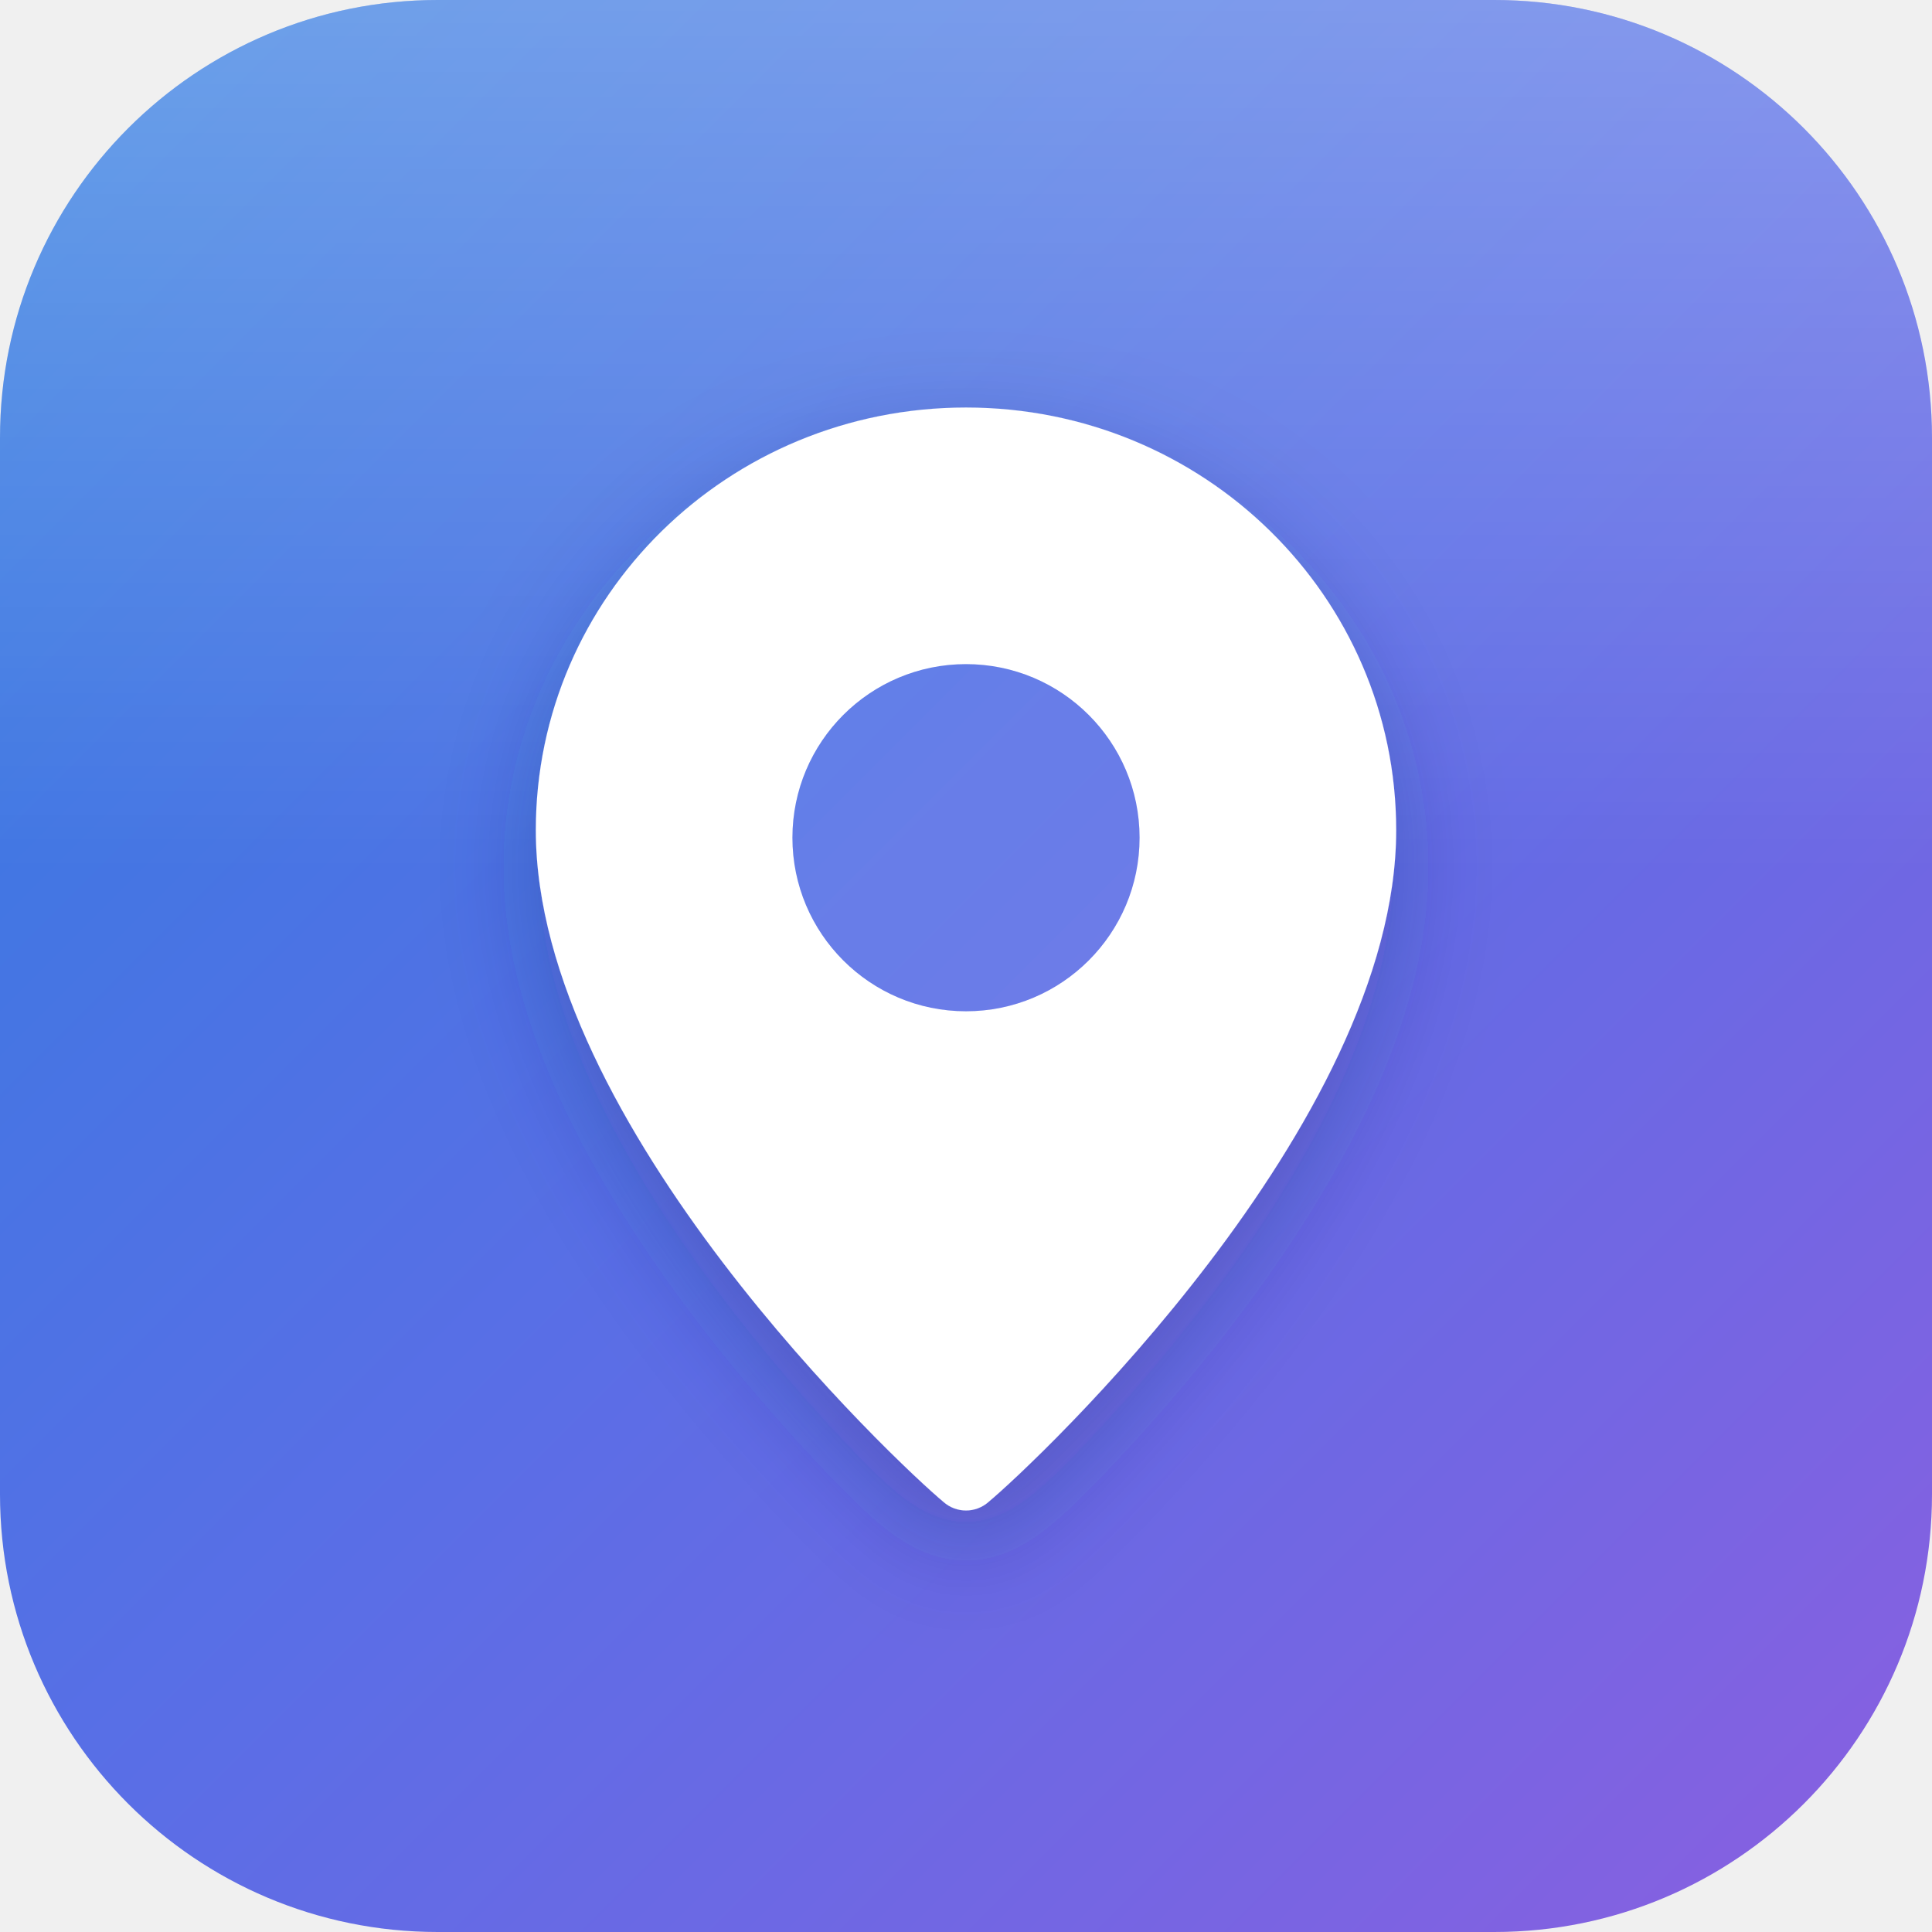
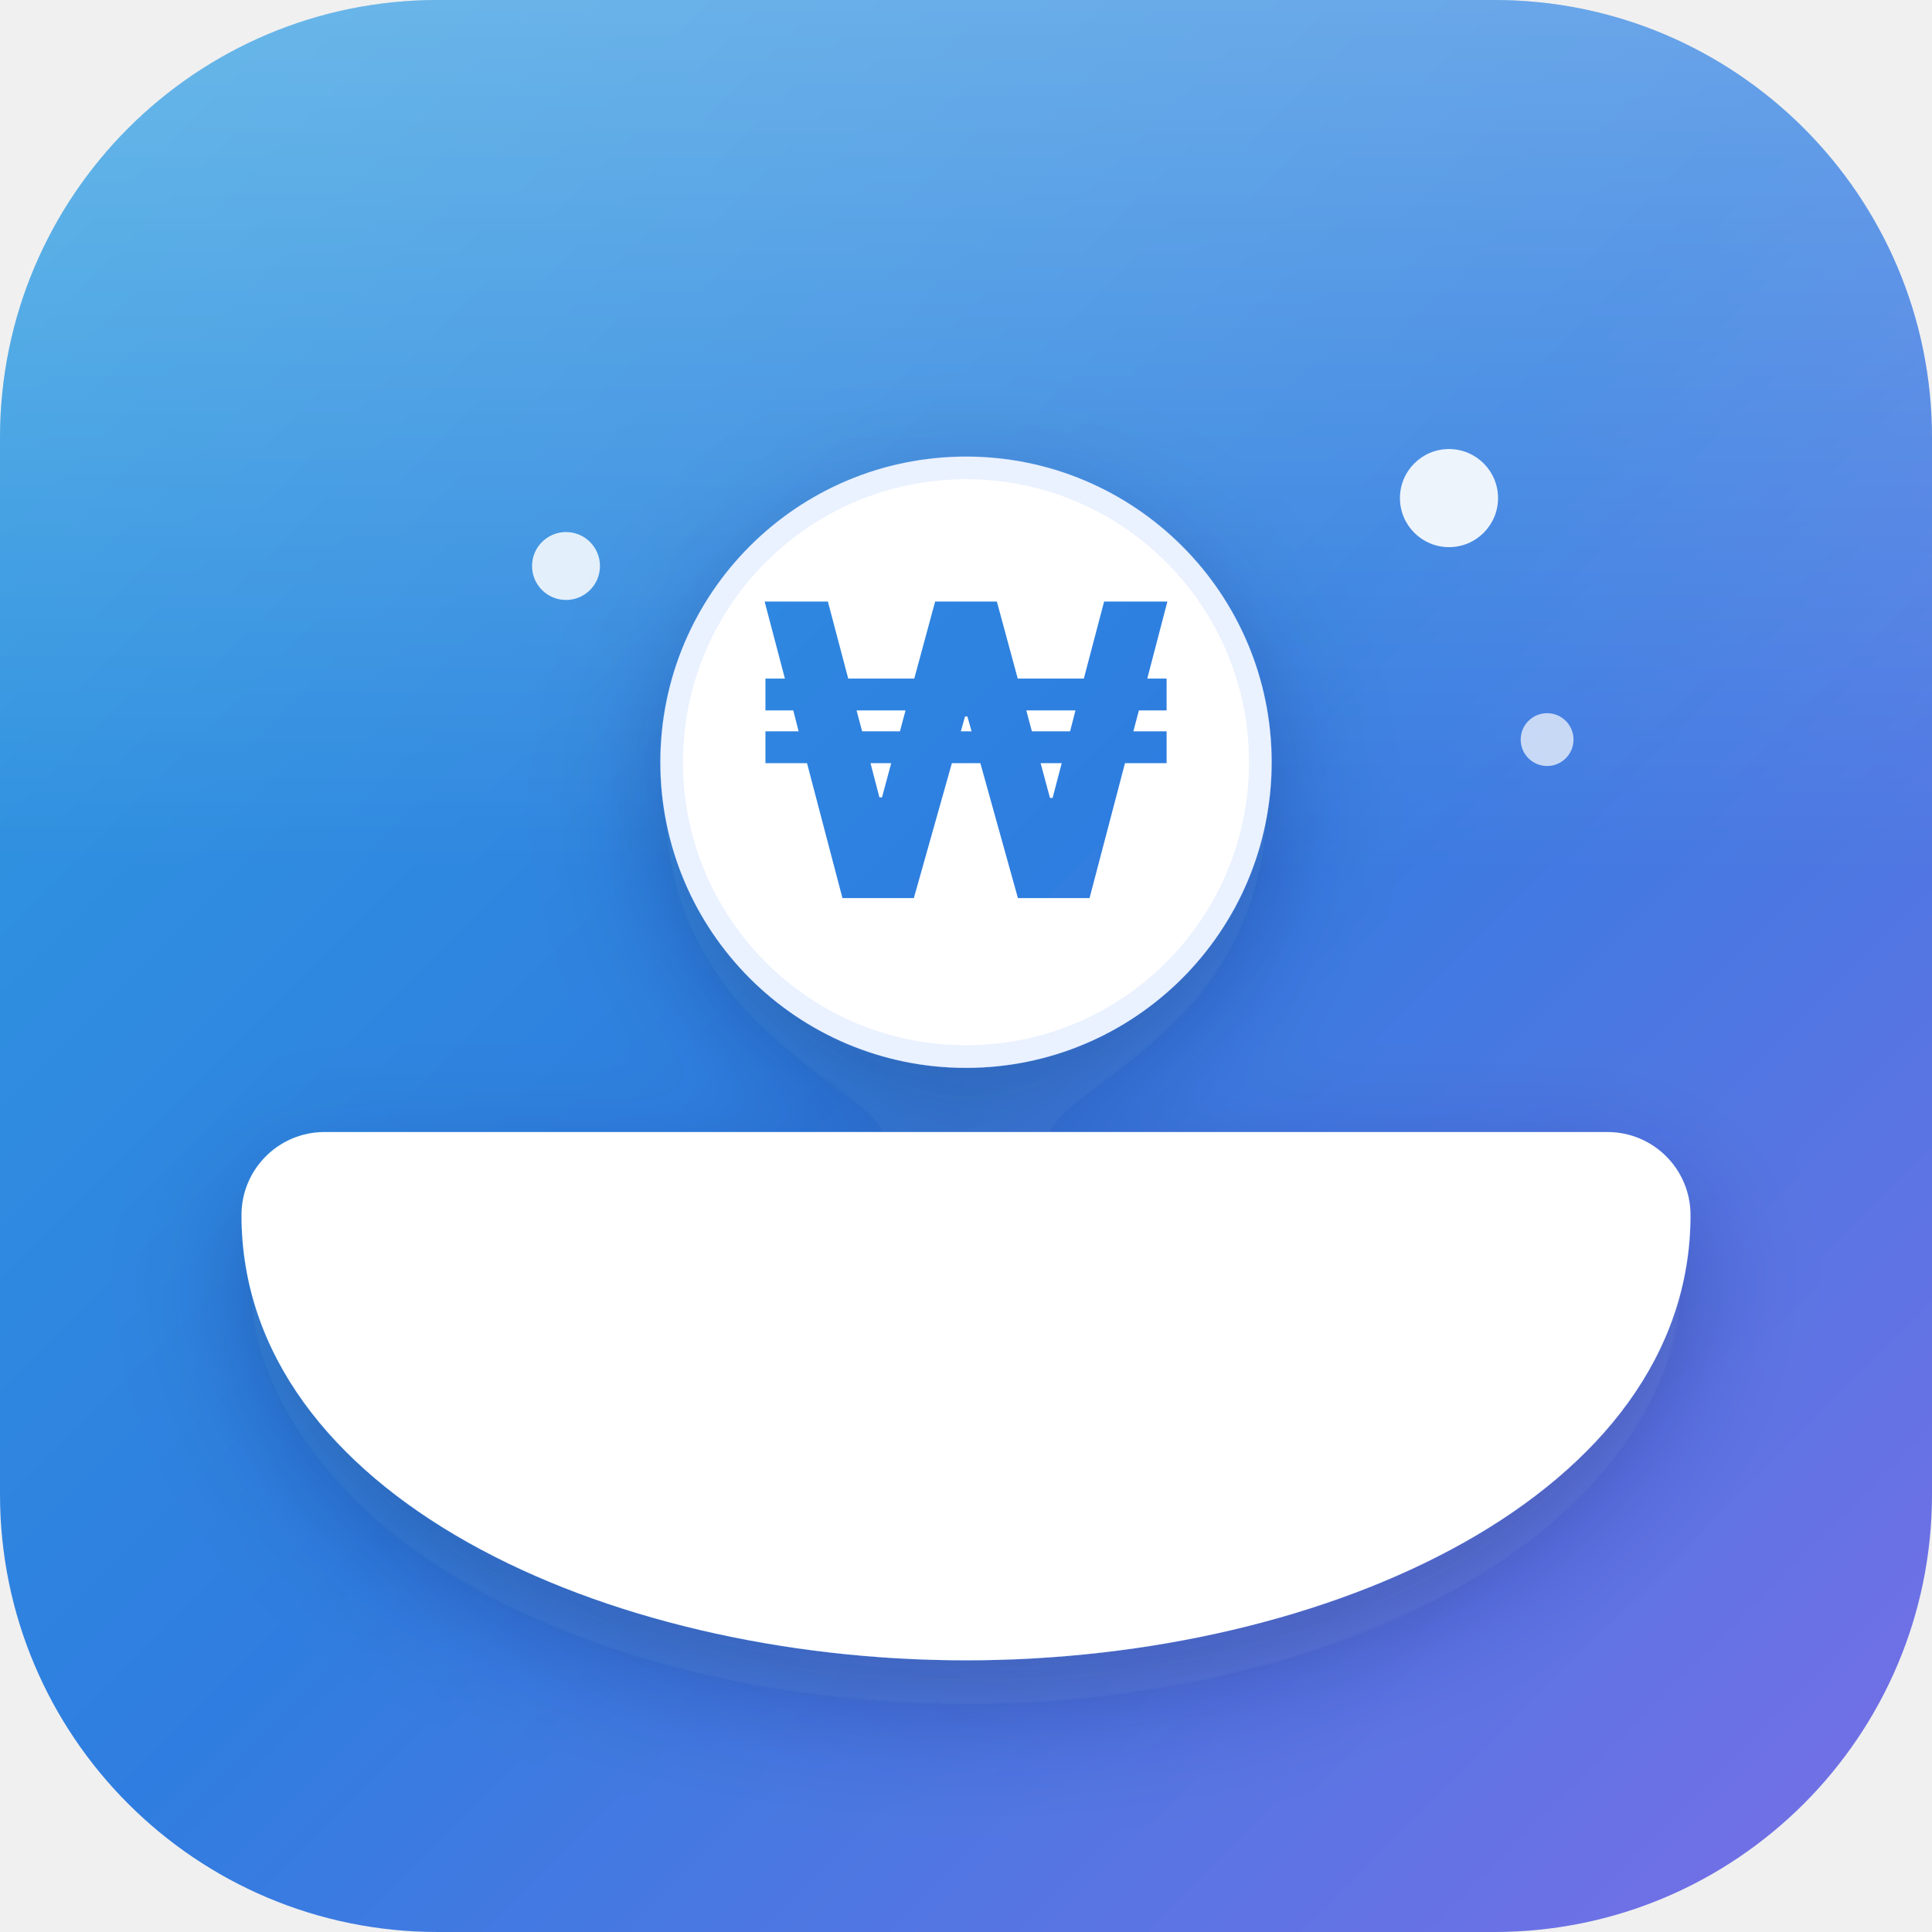
<svg xmlns="http://www.w3.org/2000/svg" viewBox="0 0 512 512" width="512" height="512">
  <defs>
    <linearGradient id="g" x1="0" y1="0" x2="512" y2="512" gradientUnits="userSpaceOnUse">
-       <stop offset="0" stop-color="#2f7de0" />
-       <stop offset="0.5" stop-color="#5a6ee6" />
-       <stop offset="1" stop-color="#8a5fe0" />
+       <stop offset="0" stop-color="#2f9fe0" />
+       <stop offset="0.5" stop-color="#2f7de0" />
+       <stop offset="1" stop-color="#7a6ee6" />
    </linearGradient>
    <linearGradient id="sheen" x1="0" y1="0" x2="0" y2="512" gradientUnits="userSpaceOnUse">
      <stop offset="0" stop-color="#ffffff" stop-opacity="0.28" />
      <stop offset="0.45" stop-color="#ffffff" stop-opacity="0" />
    </linearGradient>
    <filter id="soft" x="-20%" y="-20%" width="140%" height="140%">
-       <feDropShadow dx="0" dy="10" stdDeviation="14" flood-color="#1c2c6e" flood-opacity="0.28" />
+       <feDropShadow dx="0" dy="12" stdDeviation="16" flood-color="#12224e" flood-opacity="0.28" />
    </filter>
  </defs>
  <rect width="512" height="512" rx="116" fill="url(#g)" />
  <rect width="512" height="512" rx="116" fill="url(#sheen)" />
+   <circle cx="150" cy="150" r="9" fill="#fff" opacity="0.85" />
+   <circle cx="384" cy="132" r="13" fill="#fff" opacity="0.9" />
+   <circle cx="410" cy="196" r="7" fill="#fff" opacity="0.7" />
  <g filter="url(#soft)">
-     <path d="M256 108c-63 0-114 50-114 112 0 78 96 168 108 178a9 9 0 0 0 12 0c12-10 108-100 108-178 0-62-51-112-114-112z" fill="#ffffff" />
-     <circle cx="256" cy="222" r="46" fill="url(#g)" />
-     <circle cx="256" cy="222" r="46" fill="#ffffff" fill-opacity="0.10" />
+     <path d="M86 300 h340 a22 22 0 0 1 22 22 c0 74 -96 118 -192 118 S64 396 64 322 a22 22 0 0 1 22 -22 z" fill="#ffffff" />
+     <circle cx="256" cy="202" r="78" fill="#ffffff" />
+     <circle cx="256" cy="202" r="78" fill="none" stroke="#eaf1ff" stroke-width="6" />
+     <text x="256" y="238" text-anchor="middle" font-size="108" font-weight="800" fill="url(#g)" font-family="Pretendard, -apple-system, 'Apple SD Gothic Neo', sans-serif">₩</text>
  </g>
</svg>
